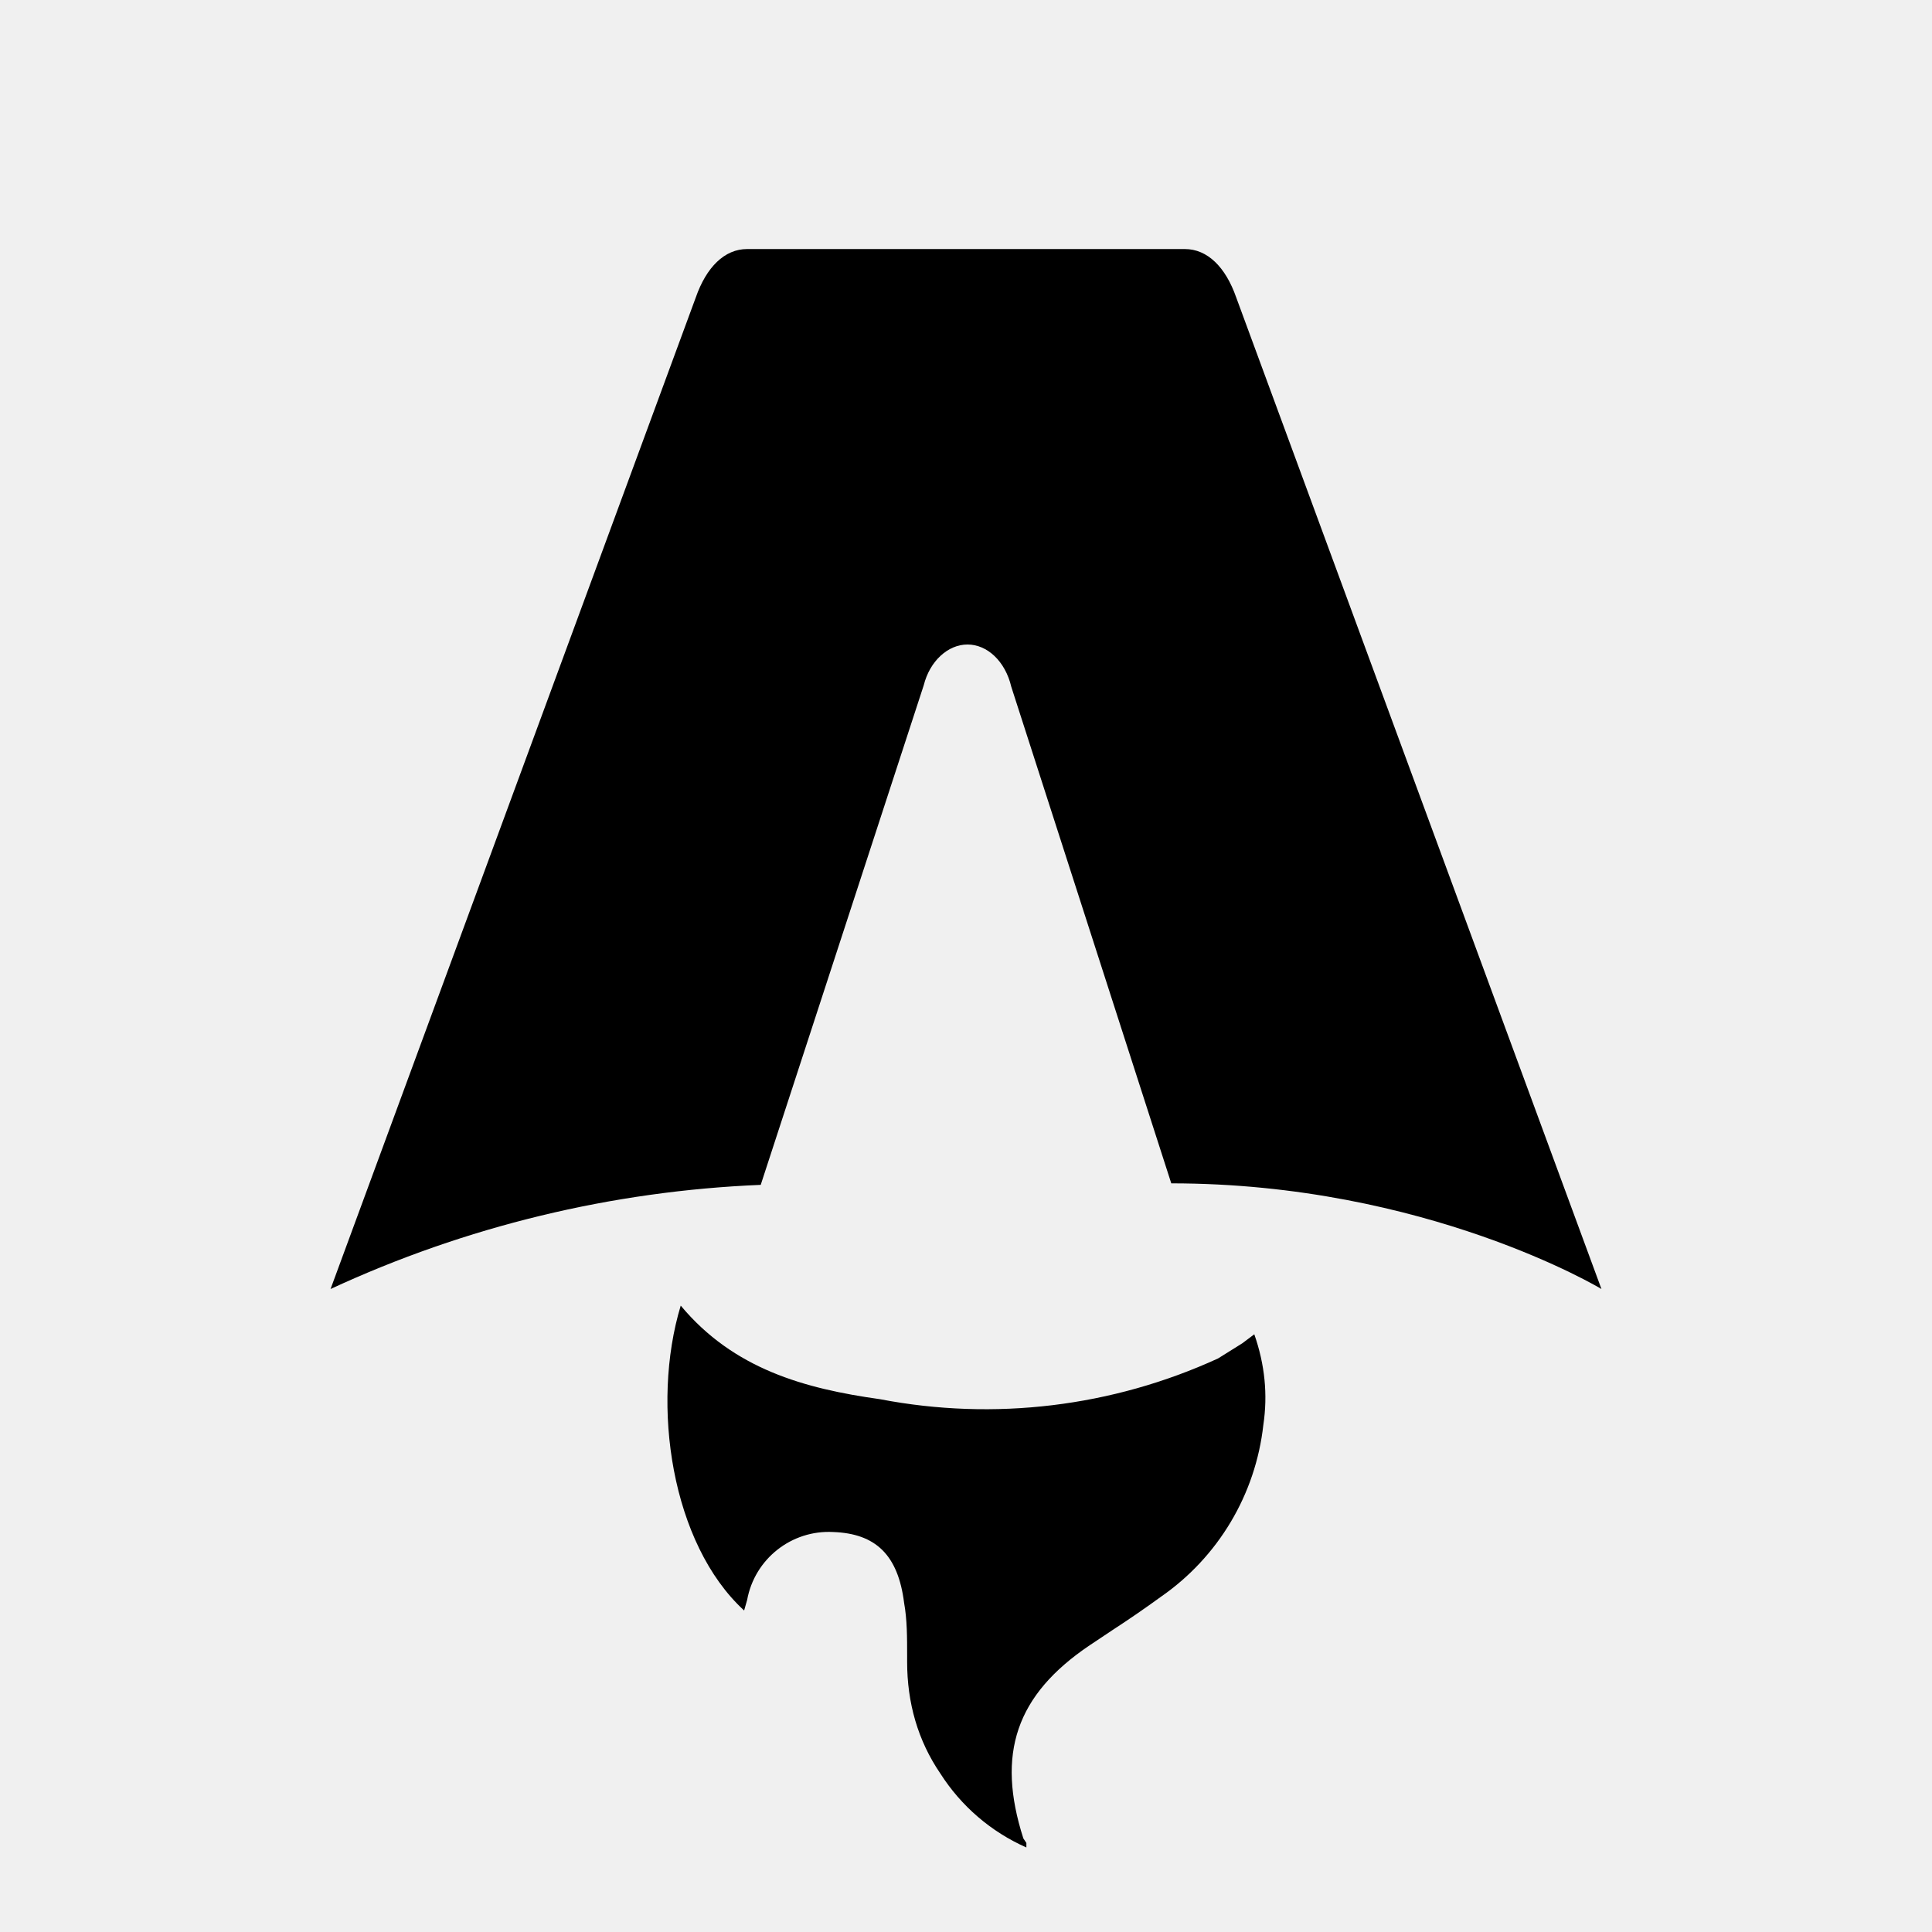
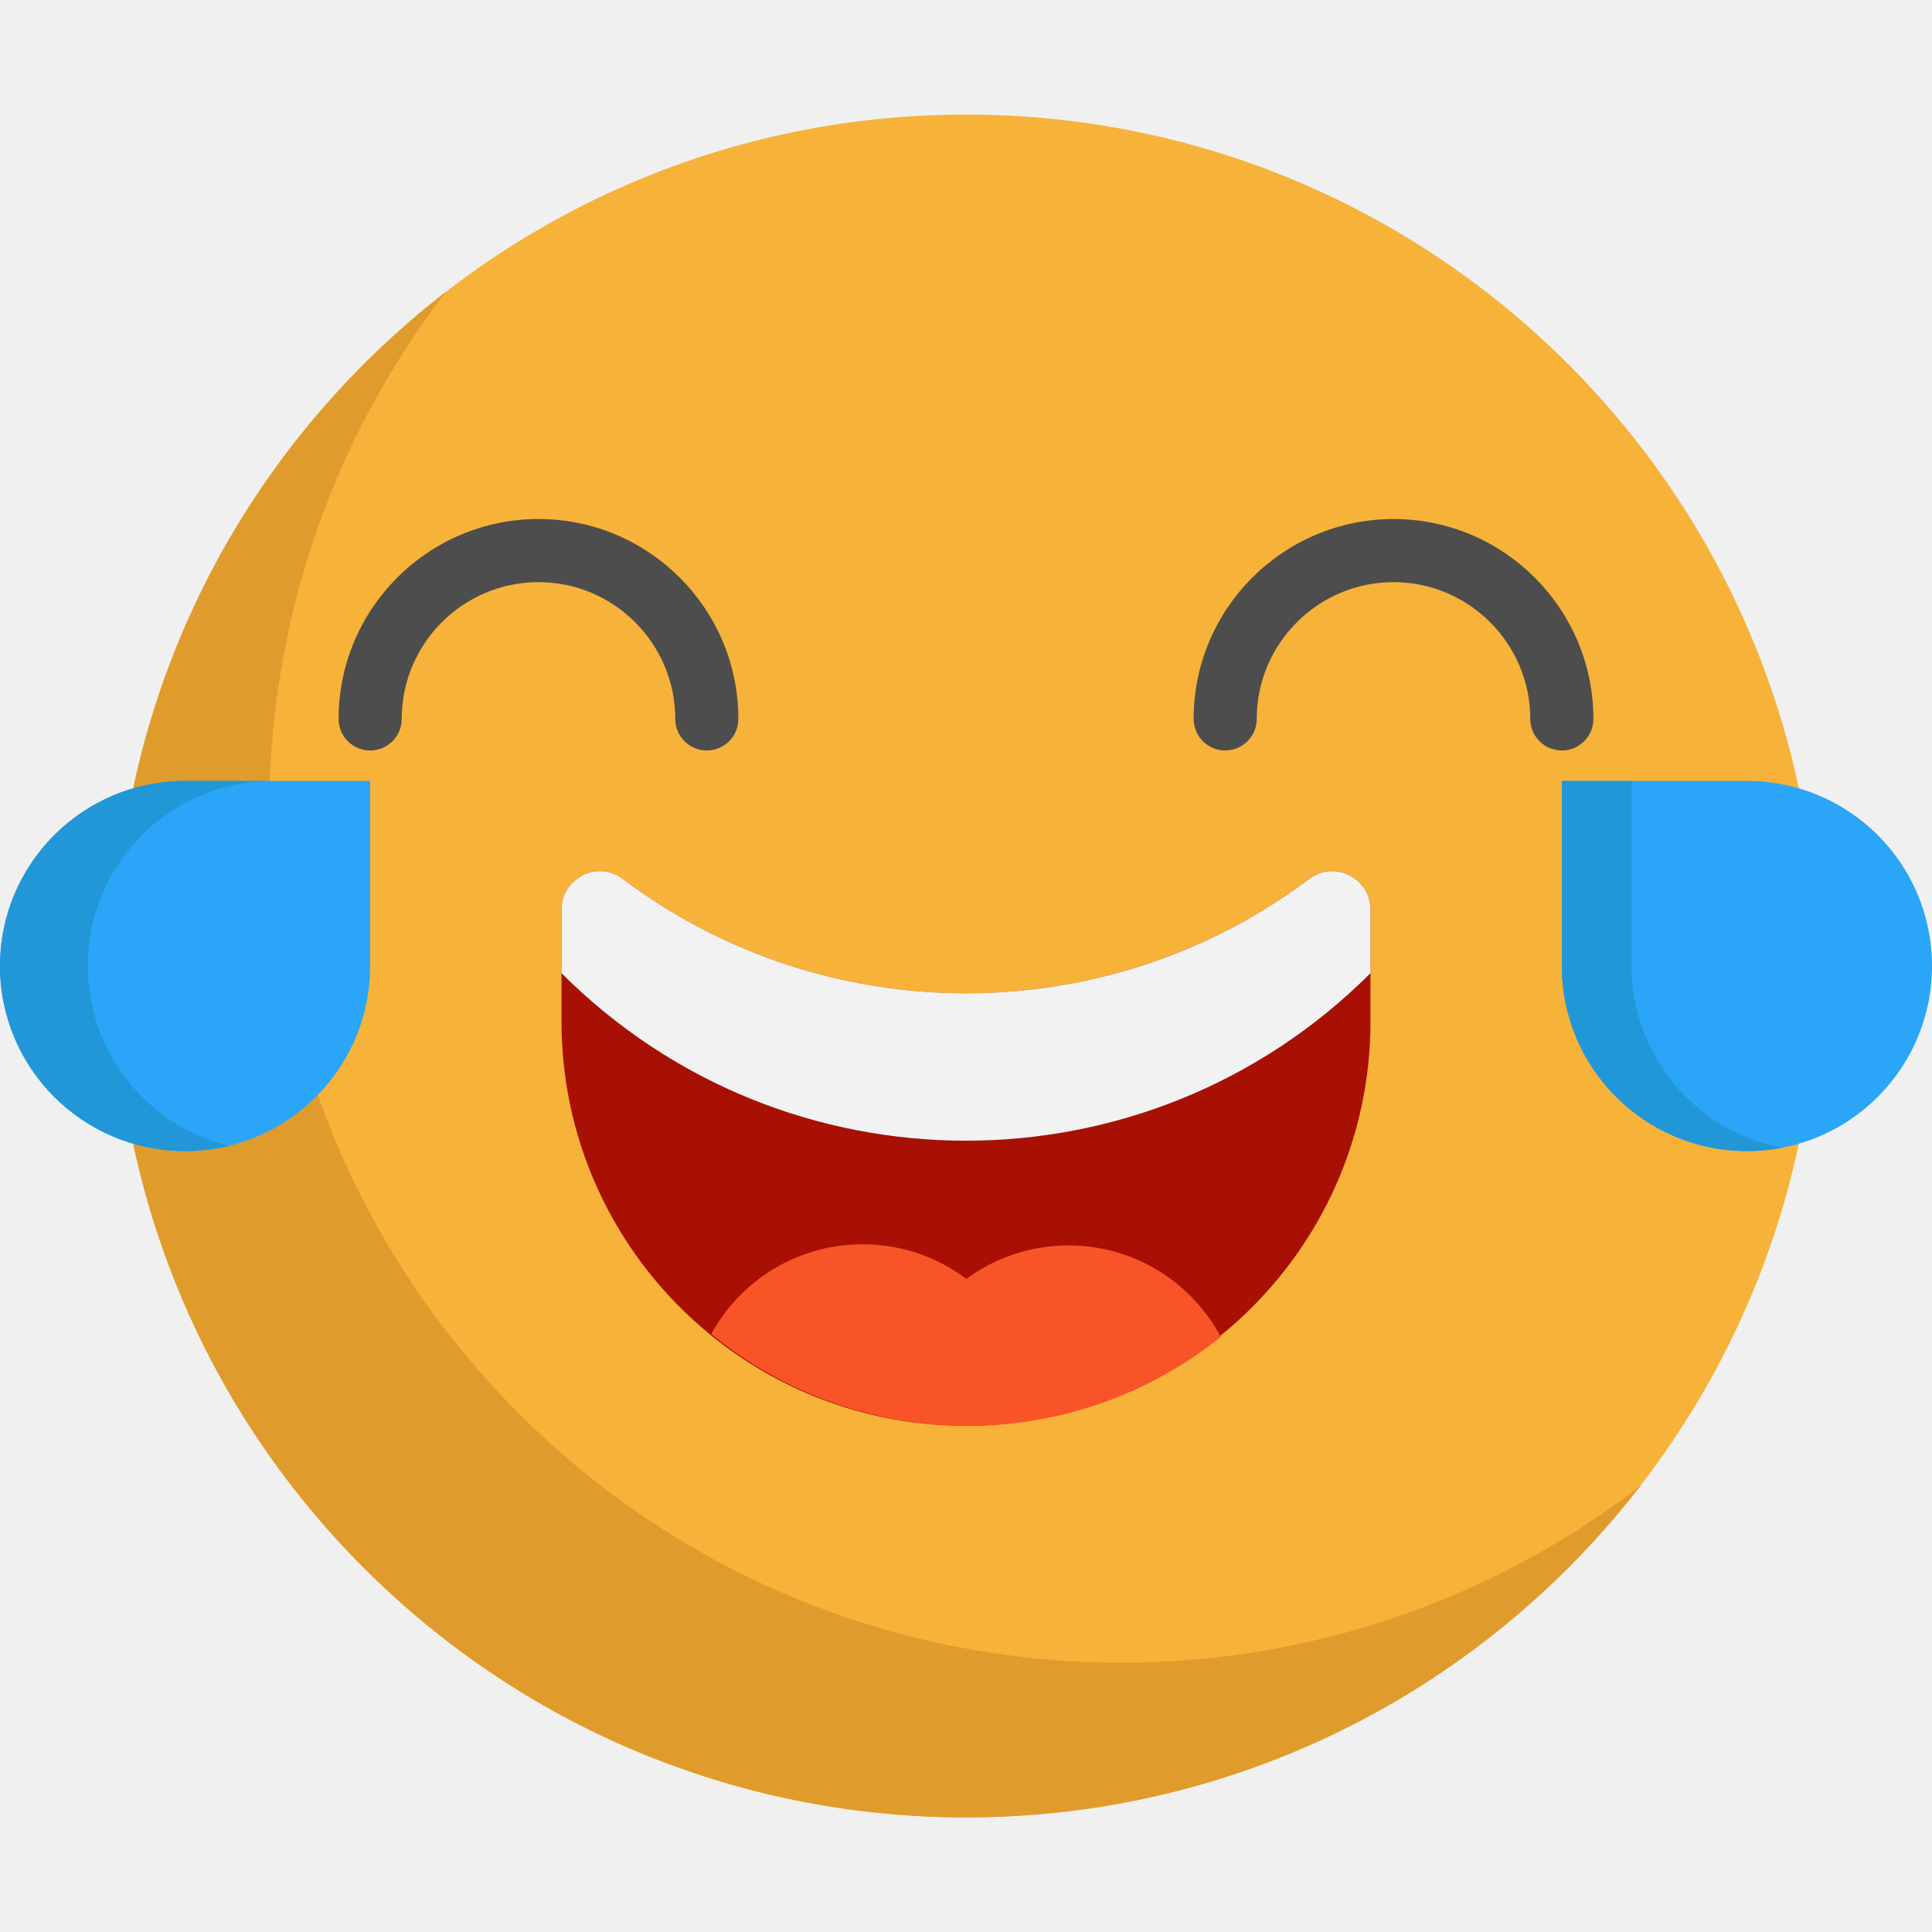
- <svg xmlns="http://www.w3.org/2000/svg" fill="none" viewBox="0 0 128 128">
-   <path d="M50.4 78.5a75.1 75.1 0 0 0-28.5 6.9l24.2-65.7c.7-2 1.9-3.2 3.4-3.2h29c1.5 0 2.7 1.2 3.4 3.2l24.2 65.7s-11.6-7-28.5-7L67 45.5c-.4-1.7-1.6-2.8-2.9-2.8-1.3 0-2.5 1.1-2.9 2.7L50.4 78.5Zm-1.1 28.2Zm-4.2-20.2c-2 6.6-.6 15.8 4.2 20.2a17.5 17.5 0 0 1 .2-.7 5.5 5.5 0 0 1 5.7-4.5c2.8.1 4.3 1.5 4.7 4.7.2 1.1.2 2.3.2 3.5v.4c0 2.7.7 5.2 2.2 7.4a13 13 0 0 0 5.7 4.9v-.3l-.2-.3c-1.8-5.6-.5-9.5 4.4-12.8l1.5-1a73 73 0 0 0 3.2-2.2 16 16 0 0 0 6.8-11.4c.3-2 .1-4-.6-6l-.8.6-1.6 1a37 37 0 0 1-22.4 2.7c-5-.7-9.7-2-13.2-6.2Z" />
-   <style>
-         path { fill: #000; }
-         @media (prefers-color-scheme: dark) {
-             path { fill: #FFF; }
-         }
-     </style>
+ <svg xmlns="http://www.w3.org/2000/svg" height="800px" width="800px" version="1.1" id="Layer_1" viewBox="0 0 512 512" xml:space="preserve">
+   <circle style="fill:#F7B239;" cx="255.995" cy="256" r="225.632" />
+   <path style="fill:#E09B2D;" d="M137.457,374.547C56.289,293.38,49.893,165.759,118.263,77.268  c-7.573,5.851-14.86,12.247-21.807,19.193c-88.113,88.113-88.113,230.973,0,319.086s230.973,88.113,319.086,0  c6.946-6.946,13.342-14.234,19.194-21.807C346.244,462.11,218.624,455.714,137.457,374.547z" />
+   <g>
+     <path style="fill:#4D4D4D;" d="M187.314,198.885c-4.619,0-8.363-3.744-8.363-8.363c0-19.986-16.26-36.246-36.246-36.246   s-36.246,16.26-36.246,36.246c0,4.619-3.744,8.363-8.363,8.363c-4.619,0-8.363-3.744-8.363-8.363   c0-29.209,23.763-52.972,52.972-52.972s52.972,23.763,52.972,52.972C195.677,195.141,191.933,198.885,187.314,198.885z" />
+     <path style="fill:#4D4D4D;" d="M413.903,198.885c-4.62,0-8.363-3.744-8.363-8.363c0-19.986-16.26-36.246-36.246-36.246   c-19.985,0-36.245,16.26-36.245,36.246c0,4.619-3.743,8.363-8.363,8.363s-8.363-3.744-8.363-8.363   c0-29.209,23.763-52.972,52.971-52.972s52.972,23.763,52.972,52.972C422.266,195.141,418.522,198.885,413.903,198.885z" />
+   </g>
+   <path style="fill:#2BA5F7;" d="M0,256.004L0,256.004c0-27.089,21.96-49.048,49.048-49.048h49.048v49.048  c0,27.088-21.96,49.048-49.048,49.048l0,0C21.96,305.053,0,283.093,0,256.004z" />
+   <path style="fill:#2197D8;" d="M23.251,256.004L23.251,256.004c0-27.089,21.96-49.048,49.048-49.048H49.048  C21.96,206.956,0,228.916,0,256.004l0,0c0,27.089,21.96,49.048,49.048,49.048l0,0c4.008,0,7.898-0.492,11.626-1.398  C39.199,298.433,23.251,279.086,23.251,256.004z" />
+   <path style="fill:#2BA5F7;" d="M512,256.004L512,256.004c0-27.089-21.96-49.048-49.048-49.048h-49.048v49.048  c0,27.088,21.96,49.048,49.048,49.048l0,0C490.04,305.053,512,283.093,512,256.004z" />
+   <path style="fill:#2197D8;" d="M432.397,256.004v-49.048h-18.494v49.048c0,27.089,21.96,49.048,49.048,49.048l0,0  c3.162,0,6.251-0.311,9.247-0.883C449.533,299.844,432.397,279.931,432.397,256.004z" />
+   <path style="fill:#A81004;" d="M165.006,232.899c-6.669-5.017-16.205-0.206-16.205,8.139v16.861v12.756  c0,33.608,15.466,63.614,39.685,83.25c18.432,14.975,41.926,23.94,67.517,23.94s49.085-8.965,67.517-23.94  c2.888-2.342,5.653-4.828,8.274-7.46c19.402-19.391,31.4-46.186,31.4-75.79v-12.756V241.04c0-8.346-9.536-13.157-16.205-8.139  C293.249,273.331,218.752,273.331,165.006,232.899z" />
+   <path style="fill:#F2F2F2;" d="M363.194,241.04v16.859c-59.198,59.198-155.183,59.198-214.392,0v-16.861  c0-8.345,9.536-13.157,16.205-8.139c53.746,40.432,128.243,40.433,181.982,0.002C353.657,227.883,363.194,232.694,363.194,241.04z" />
+   <path style="fill:#F95428;" d="M283.41,330.049c17.395,0.096,32.46,9.892,40.11,24.229c-18.514,14.874-42.058,23.708-67.648,23.567  s-49.035-9.236-67.384-24.313c7.795-14.253,22.98-23.881,40.363-23.784c10.225,0.057,19.651,3.464,27.235,9.182  C263.733,333.297,273.185,329.993,283.41,330.049z" />
</svg>
